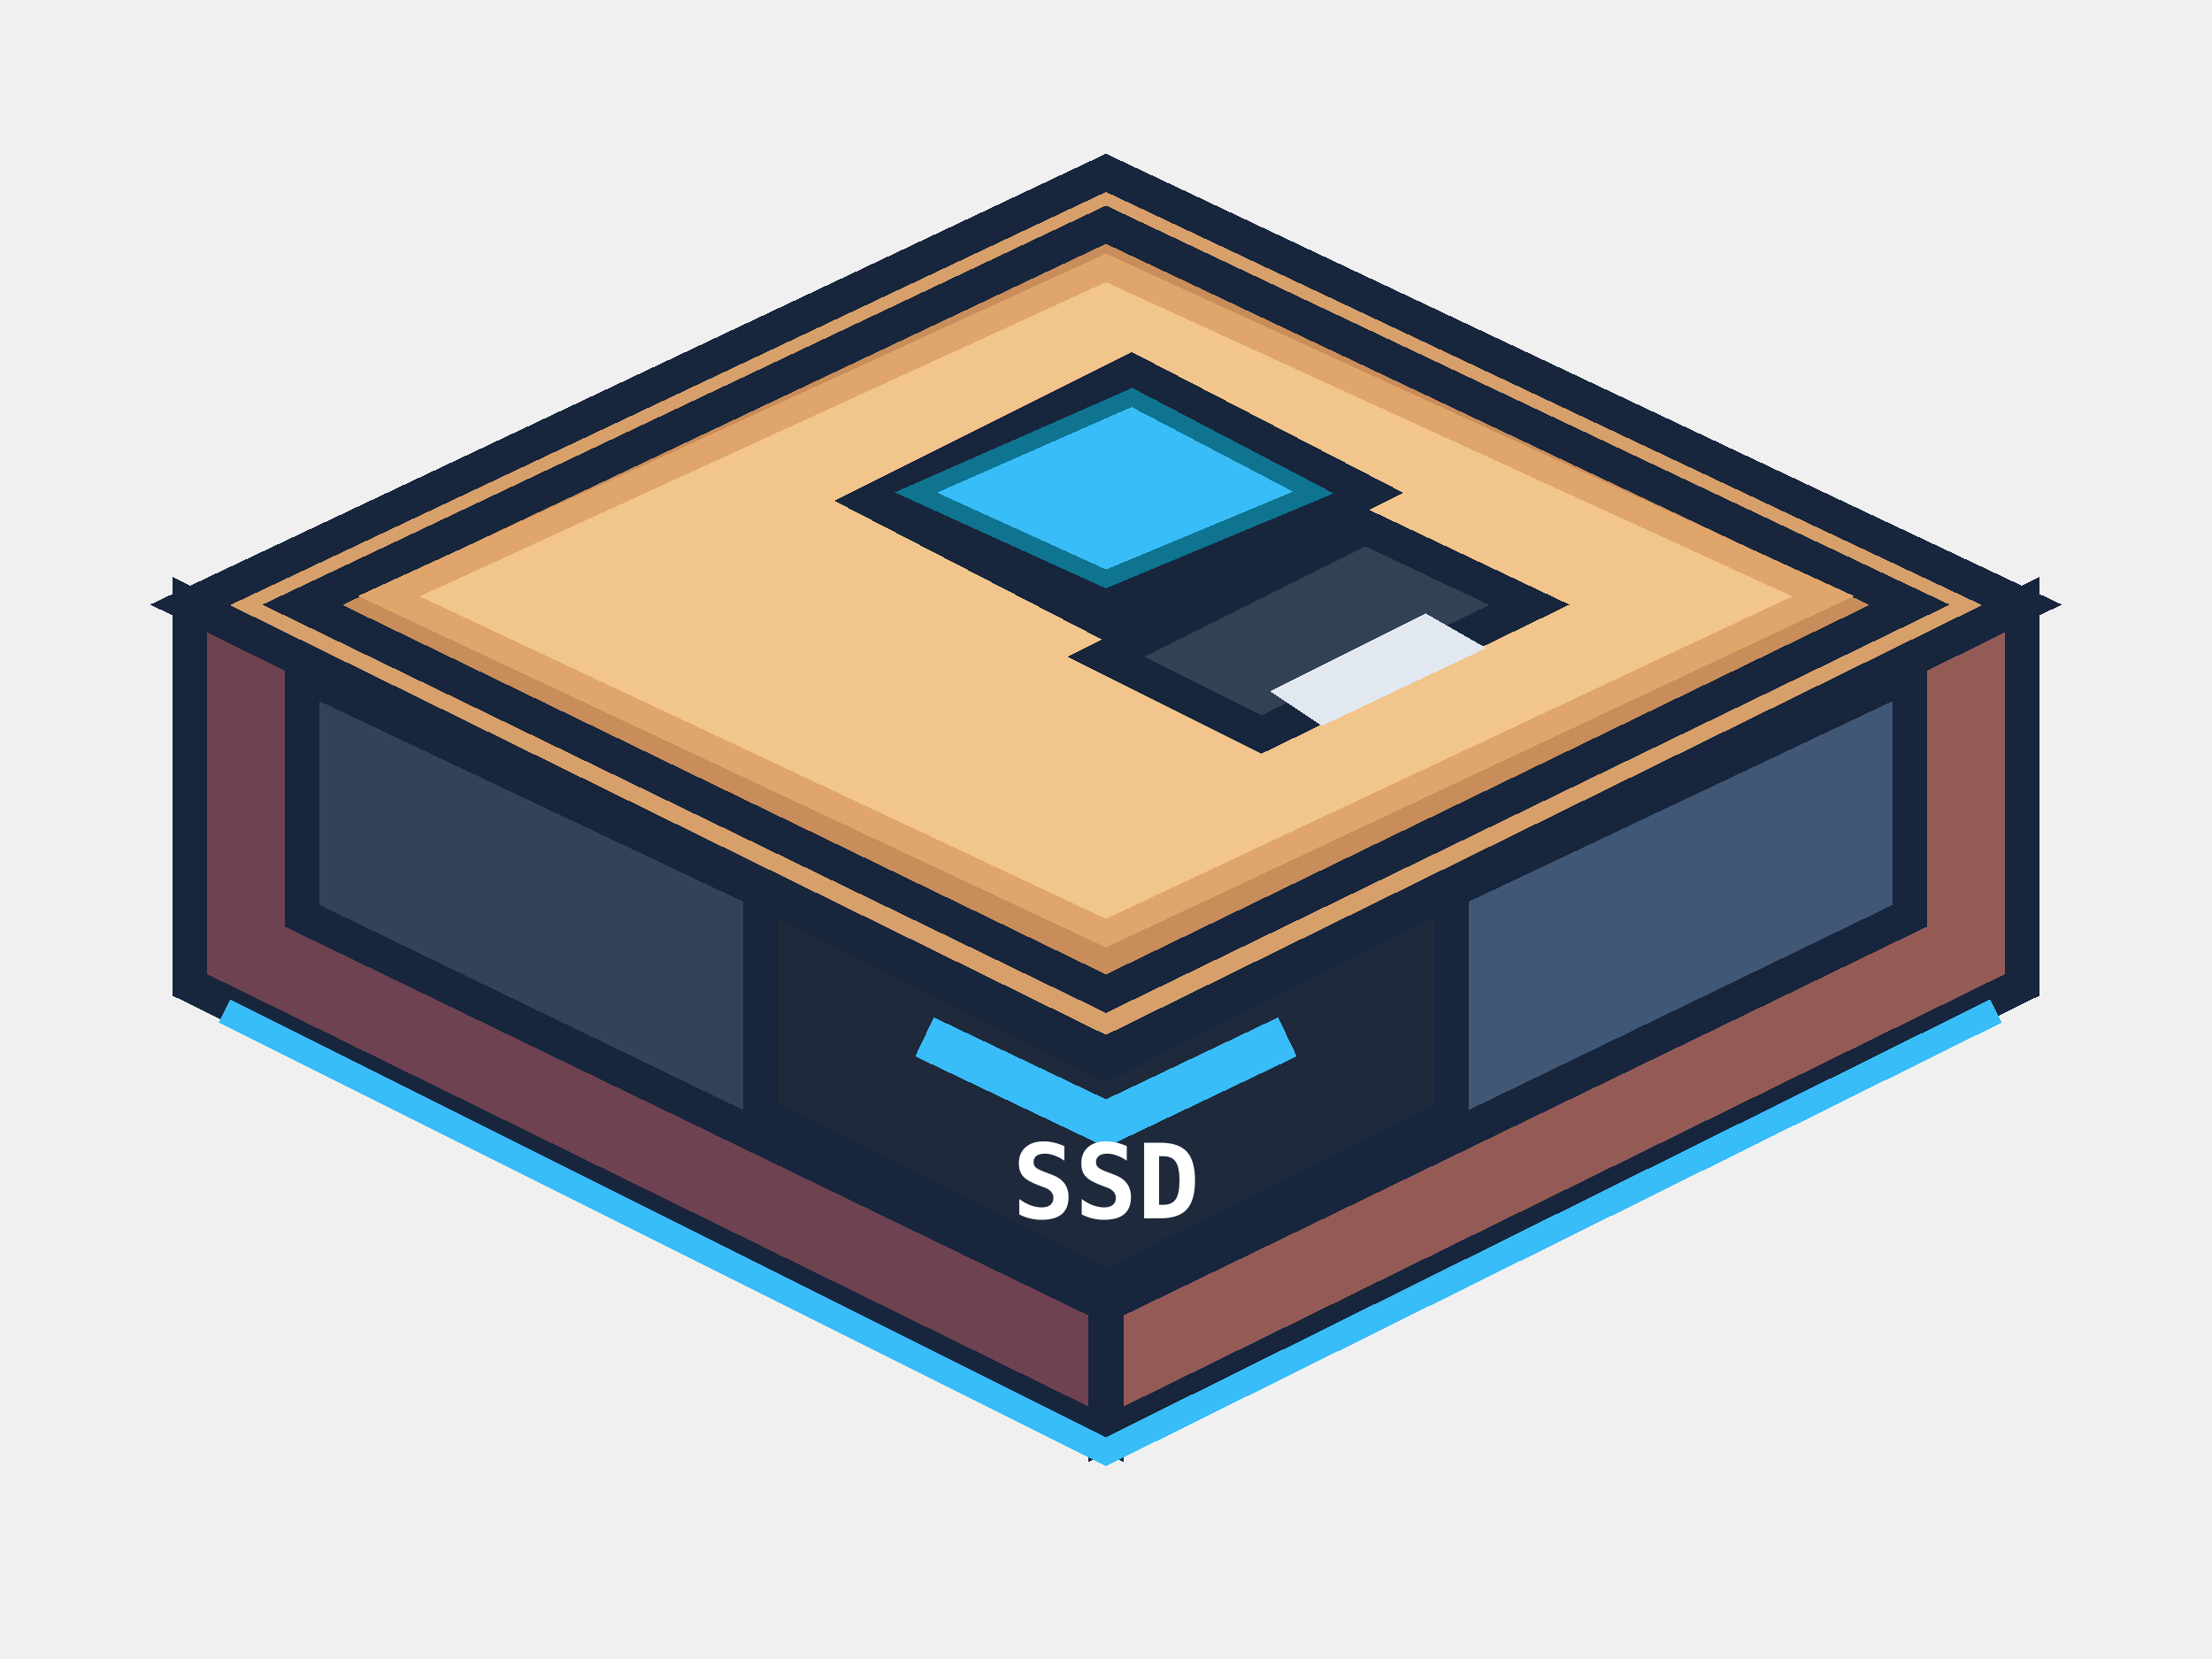
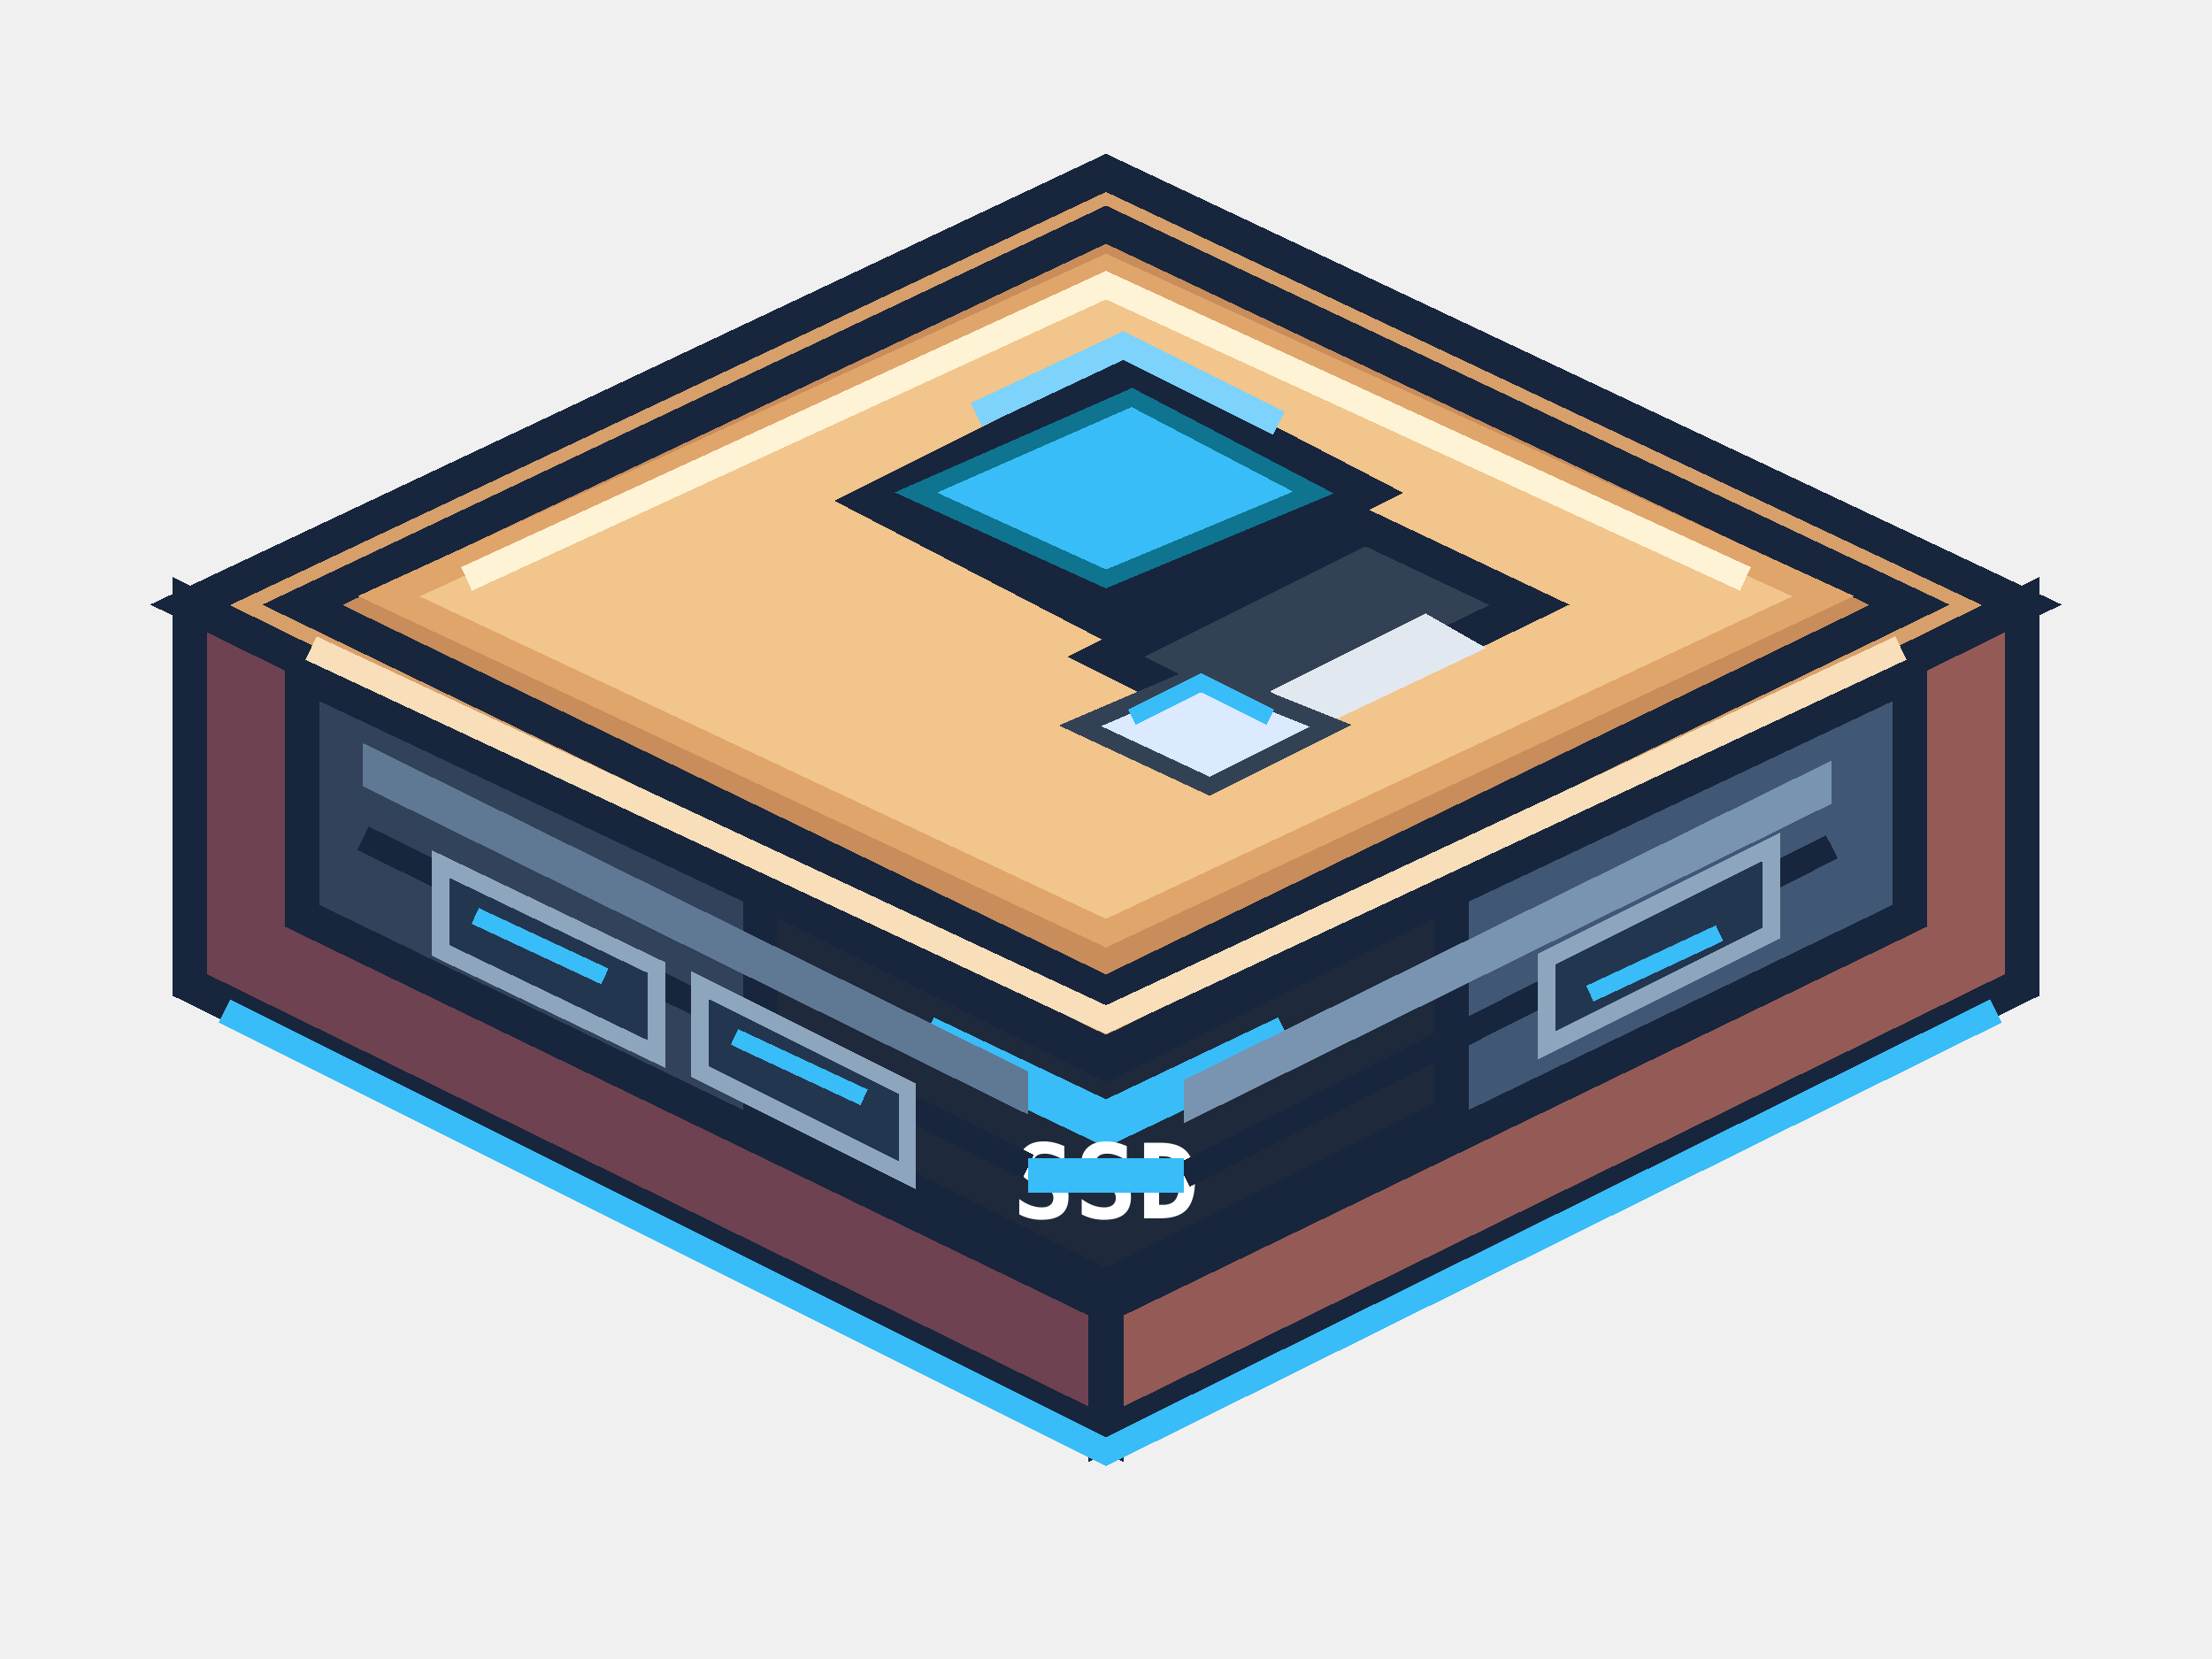
<svg xmlns="http://www.w3.org/2000/svg" width="256" height="192" viewBox="0 0 256 192" shape-rendering="crispEdges">
  <g stroke="#17253d" stroke-width="4" stroke-linejoin="miter">
    <path d="M22 70 L128 20 L234 70 L128 122 Z" fill="#d7a06a" />
    <path d="M22 70 L128 122 L128 166 L22 114 Z" fill="#6e4250" />
    <path d="M128 122 L234 70 L234 114 L128 166 Z" fill="#945b56" />
    <path d="M35 78 L128 122 L128 151 L35 106 Z" fill="#32425b" />
    <path d="M128 122 L221 78 L221 106 L128 151 Z" fill="#405775" />
    <path d="M35 70 L128 26 L221 70 L128 115 Z" fill="#c88d5a" />
    <path d="M45 69 L128 31 L211 69 L128 108 Z" fill="#f1c58b" stroke="#e0a56b" stroke-width="3" />
    <path d="M101 58 L131 43 L158 57 L128 72 Z" fill="#17253d" />
    <path d="M106 57 L131 46 L152 57 L128 67 Z" fill="#38bdf8" stroke="#0e7490" stroke-width="2" />
    <path d="M128 76 L158 61 L177 70 L146 85 Z" fill="#334155" />
    <path d="M147 80 L165 71 L172 75 L153 84 Z" fill="#e2e8f0" stroke="none" />
    <path d="M88 103 L128 123 L168 103 L168 129 L128 149 L88 129 Z" fill="#1e293b" />
    <path d="M107 120 L128 130 L149 120" fill="none" stroke="#38bdf8" stroke-width="5" />
  </g>
  <g fill="#ffffff" font-family="monospace" font-size="12" font-weight="bold" text-anchor="middle">
    <text x="128" y="141">SSD</text>
  </g>
  <path d="M26 117 L128 168 L231 117" fill="none" stroke="#38bdf8" stroke-width="3" />
+   <g shape-rendering="crispEdges">
+     <path d="M42 86 L119 124 L119 129 L42 91 Z" fill="#5f7894" />
+     <path d="M137 125 L212 88 L212 93 L137 130 Z" fill="#7894b0" />
+     <path d="M42 97 L119 135" fill="none" stroke="#17253d" stroke-width="3" />
+     <path d="M137 136 L212 98" fill="none" stroke="#17253d" stroke-width="3" />
+     <path d="M51 100 L76 112 L76 122 L51 110 Z" fill="#23364f" stroke="#8da6be" stroke-width="2" />
+     <path d="M81 114 L105 126 L105 136 L81 124 Z" fill="#23364f" stroke="#8da6be" stroke-width="2" />
+     <path d="M179 111 L205 98 L205 108 L179 121 Z" fill="#23364f" stroke="#8da6be" stroke-width="2" />
+     <path d="M55 106 L70 113 M85 120 L100 127 M184 115 L199 108" stroke="#38bdf8" stroke-width="2" />
+     <path d="M54 67 L128 33 L202 67" fill="none" stroke="#fff3d5" stroke-width="3" />
+     <path d="M36 75 L128 118 L220 75" fill="none" stroke="#f8dfba" stroke-width="3" />
+     <path d="M113 48 L130 40 L148 49" fill="none" stroke="#7dd3fc" stroke-width="3" />
+     <path d="M125 84 L139 78 L154 84 L140 91 Z" fill="#dbeafe" stroke="#334155" stroke-width="2" />
+     <path d="M131 83 L139 79 L147 83" fill="none" stroke="#38bdf8" stroke-width="2" />
+     <rect x="119" y="134" width="18" height="4" fill="#38bdf8" />
+   </g>
</svg>
